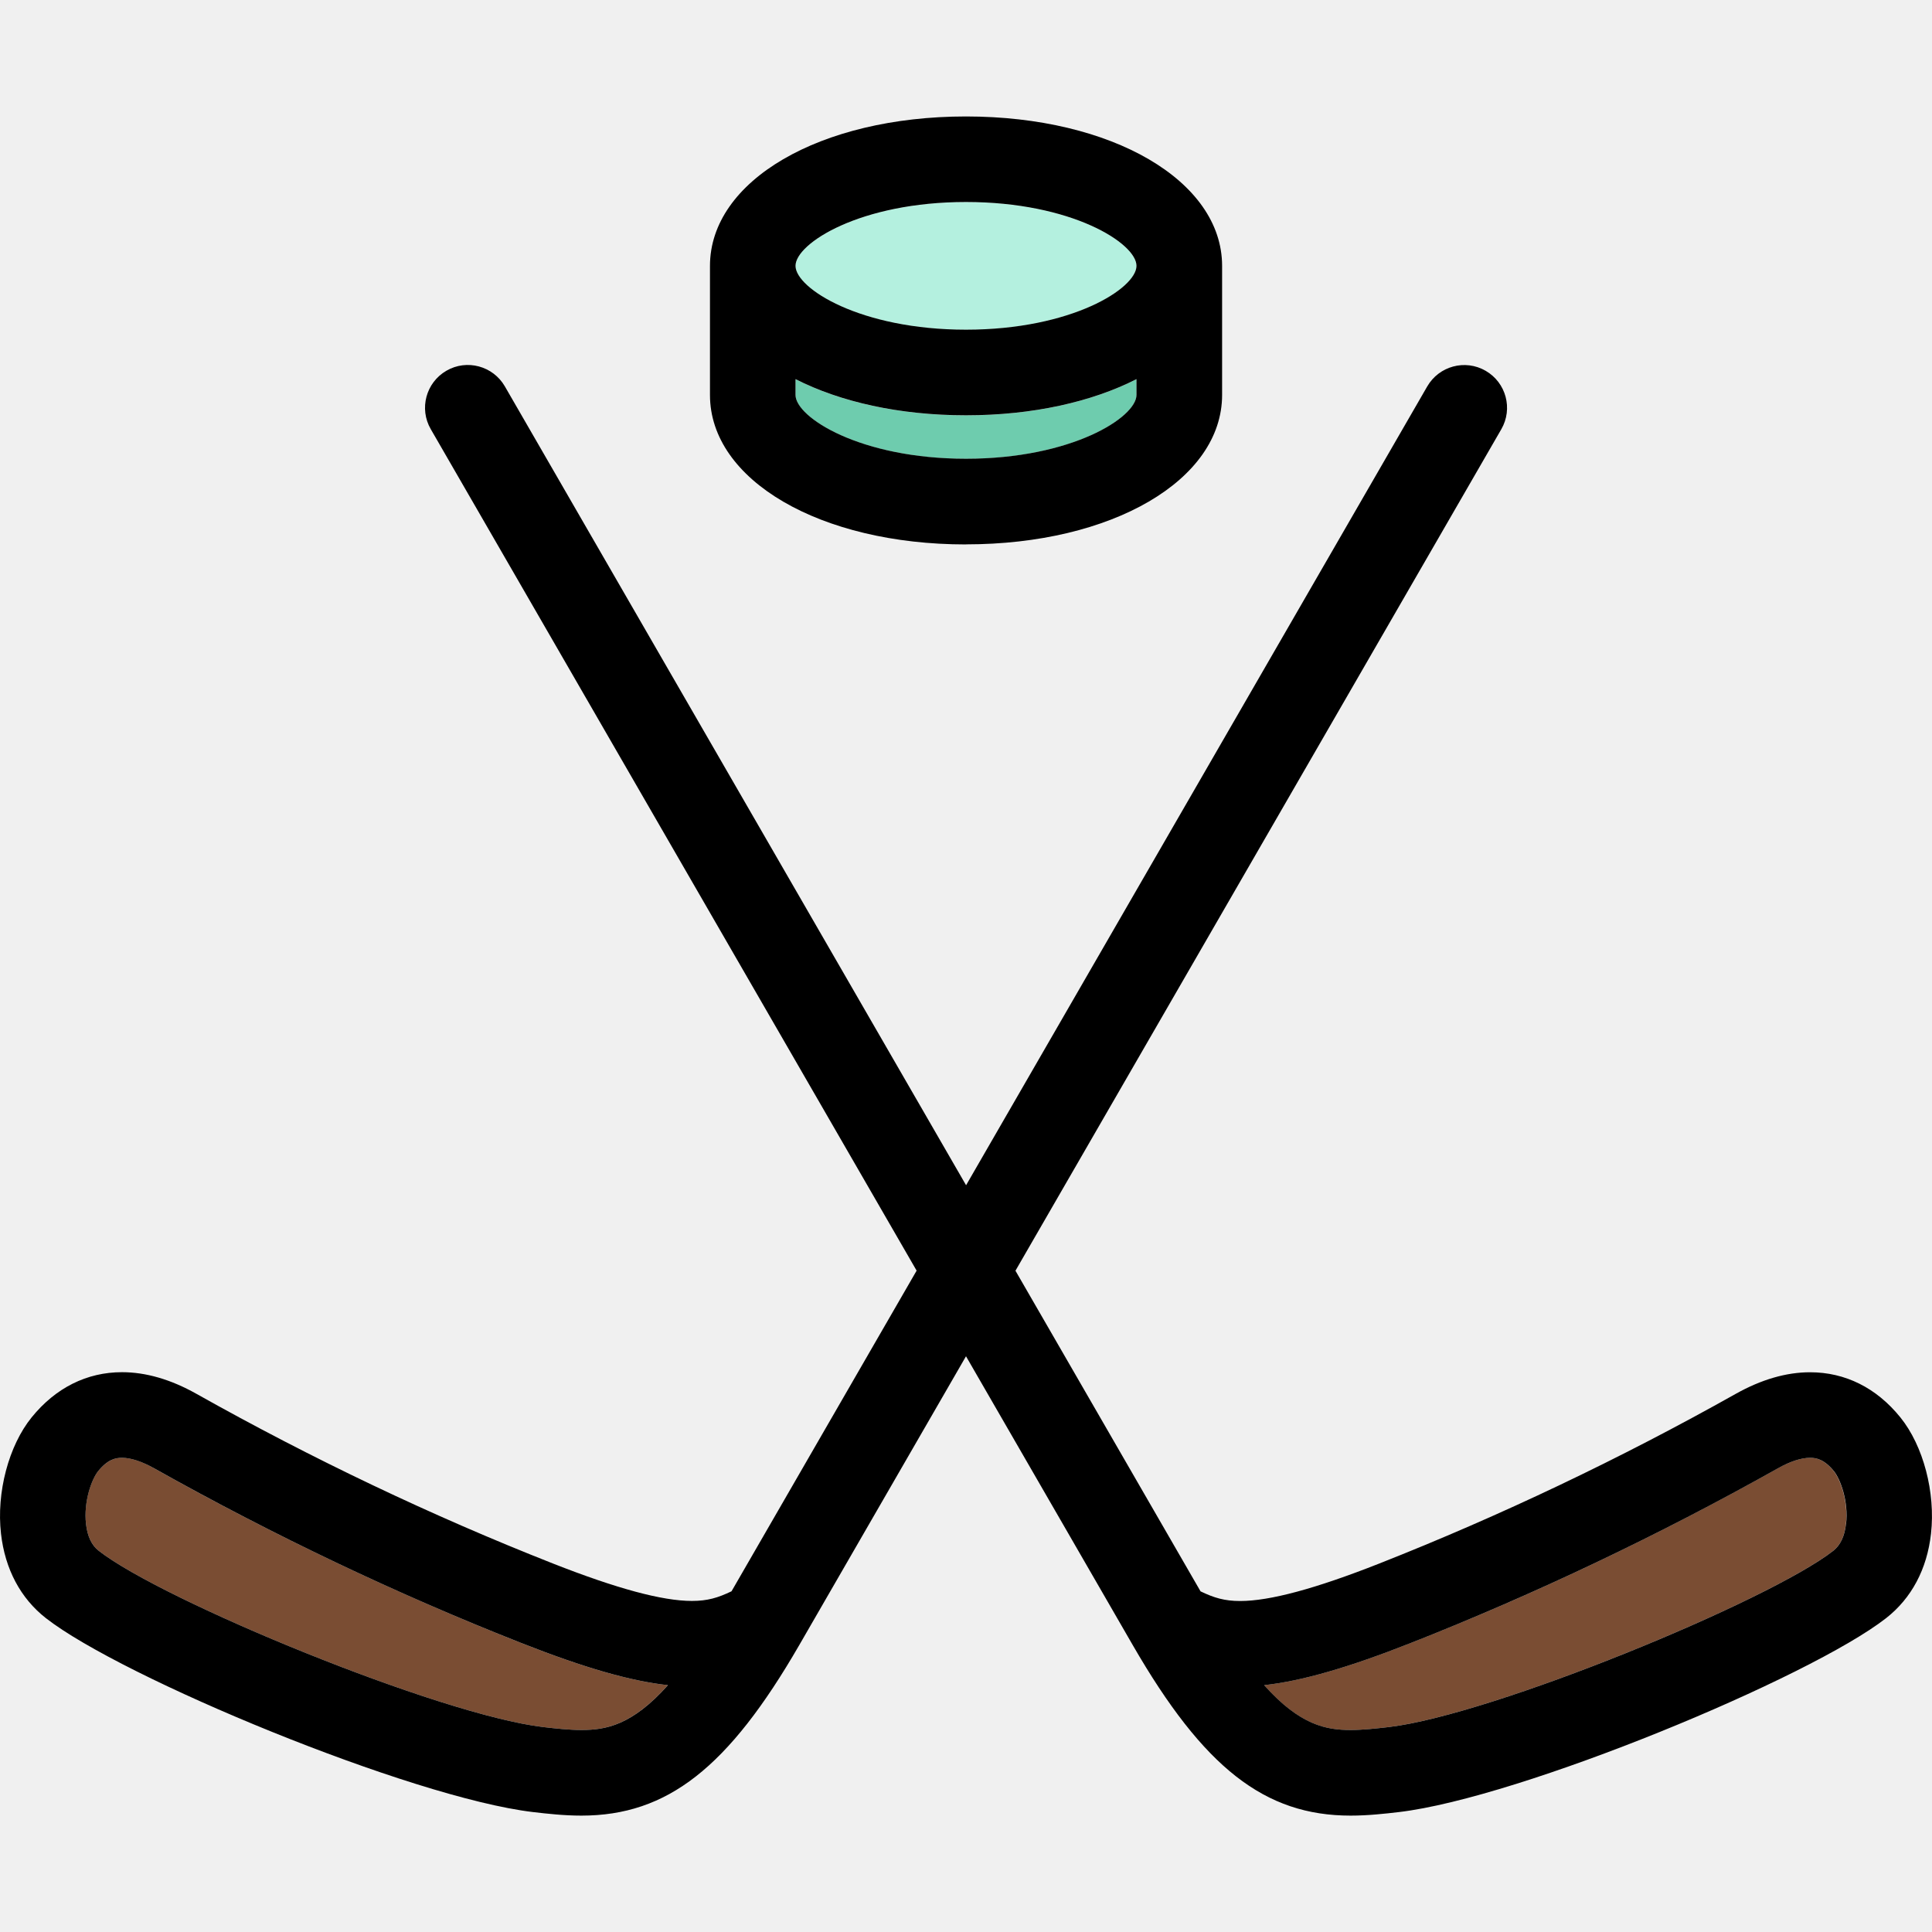
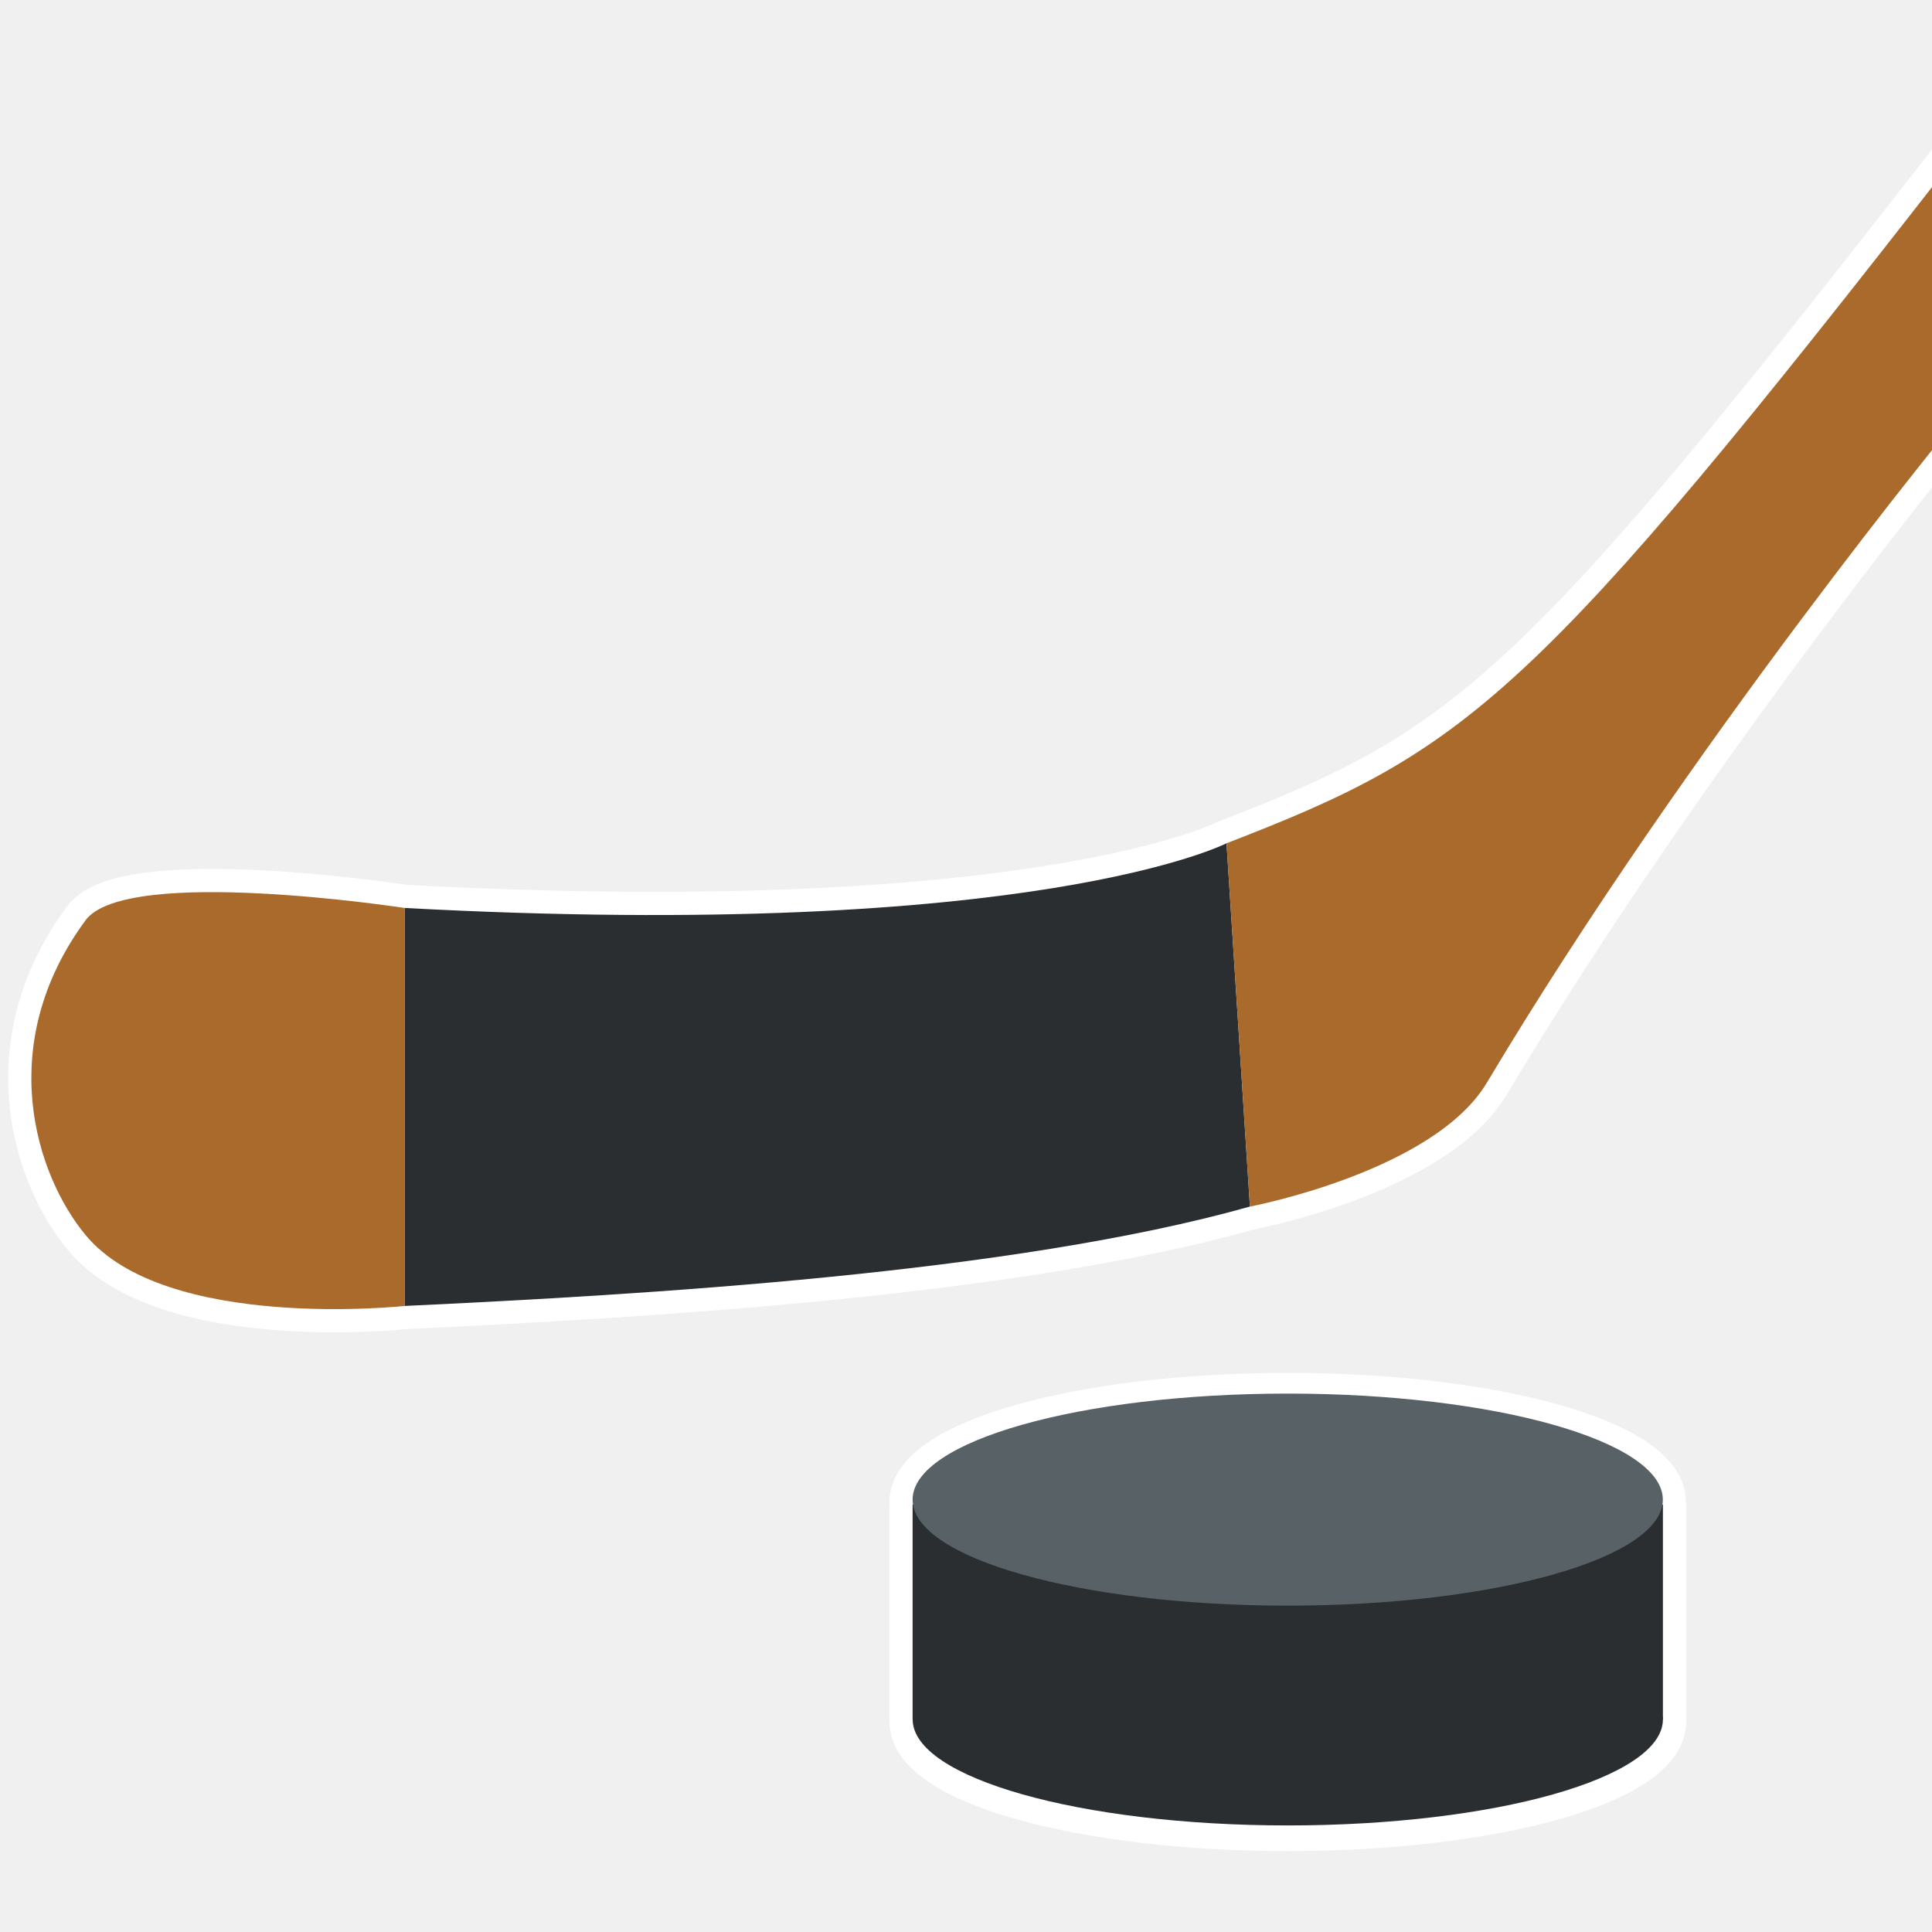
<svg xmlns="http://www.w3.org/2000/svg" id="Capa_1" viewBox="0 0 250 250">
-   <path d="M19.97,190.01c-1.59-.9-3.04-1.37-4.19-1.37-.83,0-1.84,.21-3.08,1.73-.83,1.02-1.91,3.91-1.57,6.84,.18,1.58,.73,2.74,1.63,3.45,8.29,6.49,44.07,21.22,57.52,22.82,1.56,.18,3.35,.38,4.95,.38,3.12,0,6.54-.59,11.19-5.8-4.87-.53-10.89-2.27-18.96-5.45-16.11-6.35-32.09-13.95-47.5-22.6h.01Z" fill="#7a4d33" />
-   <path d="M234.22,188.64c-1.14,0-2.59,.47-4.19,1.37-15.41,8.65-31.39,16.26-47.5,22.6-8.07,3.18-14.09,4.92-18.96,5.45,4.65,5.21,8.06,5.8,11.19,5.8,1.6,0,3.4-.2,4.95-.38,13.45-1.6,49.23-16.33,57.52-22.82,.9-.7,1.45-1.87,1.63-3.45,.33-2.93-.74-5.81-1.57-6.84-1.24-1.53-2.25-1.73-3.08-1.73h0Z" fill="#7a4d33" />
-   <path d="M102.94,49.07v2.04c0,2.91,8.38,8.26,22.06,8.26s22.06-5.35,22.06-8.26v-2.04c-5.78,2.94-13.43,4.68-22.06,4.68s-16.28-1.74-22.06-4.68Z" fill="#6eccae" />
-   <path d="M102.94,34.41c0,2.91,8.38,8.26,22.06,8.26s22.06-5.35,22.06-8.26-8.38-8.26-22.06-8.26-22.06,5.35-22.06,8.26Z" fill="#b4f0df" />
-   <path d="M245.9,183.4c-3.09-3.82-7.13-5.83-11.68-5.83-3.08,0-6.31,.94-9.61,2.79-14.97,8.41-30.49,15.79-46.13,21.96-8.29,3.27-14.18,4.85-18,4.85-2.03,0-3.38-.41-5.13-1.25l-23.95-41.49,62.87-108.89c1.53-2.65,.62-6.03-2.03-7.56-2.65-1.53-6.03-.62-7.56,2.03l-59.67,103.36L65.33,50c-1.53-2.65-4.92-3.56-7.56-2.03-2.65,1.53-3.56,4.92-2.03,7.56l62.87,108.89-23.95,41.49c-1.75,.84-3.1,1.25-5.13,1.25-3.82,0-9.71-1.59-18-4.85-15.64-6.16-31.16-13.55-46.13-21.96-3.29-1.85-6.53-2.79-9.61-2.79-4.55,0-8.59,2.02-11.69,5.84-2.98,3.68-4.58,9.73-3.97,15.06,.52,4.58,2.53,8.36,5.8,10.92,9.84,7.7,47.28,23.23,63.04,25.1,1.87,.22,4.05,.46,6.26,.46,11.12,0,19.02-6.19,28.19-22.06l21.58-37.38,21.58,37.38c9.17,15.88,17.07,22.06,28.19,22.06,2.21,0,4.39-.24,6.26-.46,15.76-1.87,53.2-17.4,63.04-25.1,3.28-2.57,5.29-6.34,5.8-10.92,.6-5.33-.99-11.38-3.97-15.06h0Zm-7.03,13.81c-.18,1.58-.73,2.74-1.63,3.45-8.29,6.49-44.07,21.22-57.52,22.82-1.56,.18-3.35,.38-4.95,.38-3.12,0-6.54-.59-11.19-5.8,4.87-.53,10.89-2.27,18.96-5.45,16.11-6.35,32.09-13.95,47.5-22.6,1.59-.9,3.04-1.37,4.19-1.37,.83,0,1.84,.21,3.08,1.73,.83,1.03,1.91,3.91,1.57,6.84h0Zm-163.64,26.65c-1.6,0-3.4-.2-4.95-.38-13.45-1.6-49.23-16.33-57.52-22.82-.9-.7-1.45-1.87-1.63-3.45-.33-2.93,.74-5.81,1.57-6.84,1.24-1.53,2.25-1.73,3.08-1.73,1.14,0,2.59,.47,4.19,1.37,15.41,8.65,31.39,16.26,47.5,22.6,8.07,3.18,14.09,4.92,18.96,5.45-4.65,5.21-8.06,5.8-11.19,5.8h-.01Z" />
-   <path d="M125,70.44c18.89,0,33.14-8.31,33.14-19.34v-16.69c0-11.02-14.25-19.34-33.14-19.34s-33.13,8.31-33.13,19.34v16.7c0,11.02,14.24,19.34,33.13,19.34h0Zm0-44.3c13.69,0,22.06,5.35,22.06,8.26s-8.38,8.26-22.06,8.26-22.06-5.35-22.06-8.26,8.38-8.26,22.06-8.26Zm22.06,24.96c0,2.91-8.38,8.26-22.06,8.26s-22.06-5.35-22.06-8.26v-2.04c5.78,2.94,13.43,4.68,22.06,4.68s16.29-1.74,22.06-4.68v2.04Z" />
+   <g>
+     <g>
+       <path d="M52.35,168.99v-51.5c81.54,4.38,106.36-8.37,106.36-8.37l3.03,47.01c-30.63,8.63-78.33,11.4-109.4,12.86Z" fill="#fff" stroke="#fff" stroke-linecap="round" stroke-linejoin="round" stroke-width="6" />
+       <g>
+         <path d="M253.6,19.59c-55.35,71.21-63.74,77.5-94.89,89.53l3.03,47.01s23.77-4.5,30.66-16.03c26.26-43.96,61.2-86.3,61.2-86.3V19.59Z" fill="#fff" stroke="#fff" stroke-linecap="round" stroke-linejoin="round" stroke-width="6" />
+         <path d="M11.06,119.1c-11.82,16.05-6.48,32.85,0,40.7,10.36,12.55,41.29,9.19,41.29,9.19v-51.5s-36.03-5.54-41.29,1.6Z" fill="#fff" stroke="#fff" stroke-linecap="round" stroke-linejoin="round" stroke-width="6" />
+       </g>
+     </g>
+     <g>
+       <path d="M52.35,168.99v-51.5c81.54,4.38,106.36-8.37,106.36-8.37l3.03,47.01c-30.63,8.63-78.33,11.4-109.4,12.86Z" fill="#2a2e31" />
+       <g>
+         <path d="M253.6,19.59c-55.35,71.21-63.74,77.5-94.89,89.53l3.03,47.01s23.77-4.5,30.66-16.03c26.26-43.96,61.2-86.3,61.2-86.3V19.59Z" fill="#aa6a2b" />
+         <path d="M11.06,119.1c-11.82,16.05-6.48,32.85,0,40.7,10.36,12.55,41.29,9.19,41.29,9.19v-51.5s-36.03-5.54-41.29,1.6Z" fill="#aa6a2b" />
+       </g>
+     </g>
+   </g>
+   <g>
+     <path d="M215.18,222.81c0,7.58-21.73,13.72-48.54,13.72s-48.54-6.14-48.54-13.72,97.09-7.58,97.09,0Z" fill="#2a2e31" stroke="#fff" stroke-linecap="round" stroke-linejoin="round" stroke-width="6" />
+     <rect x="118.09" y="195.01" width="97.09" height="27.8" fill="#2a2e31" stroke="#fff" stroke-linecap="round" stroke-linejoin="round" stroke-width="6" />
+     <ellipse cx="166.63" cy="194.37" rx="48.54" ry="13.72" fill="#586166" stroke="#fff" stroke-linecap="round" stroke-linejoin="round" stroke-width="6" />
+   </g>
+   <g>
+     <path d="M215.18,222.49c0,7.58-21.73,13.72-48.54,13.72s-48.54-6.14-48.54-13.72,97.09-7.58,97.09,0Z" fill="#2a2e31" />
+     <rect x="118.09" y="194.69" width="97.09" height="27.8" fill="#2a2e31" />
+     <ellipse cx="166.63" cy="194.05" rx="48.54" ry="13.72" fill="#586166" />
+   </g>
</svg>
